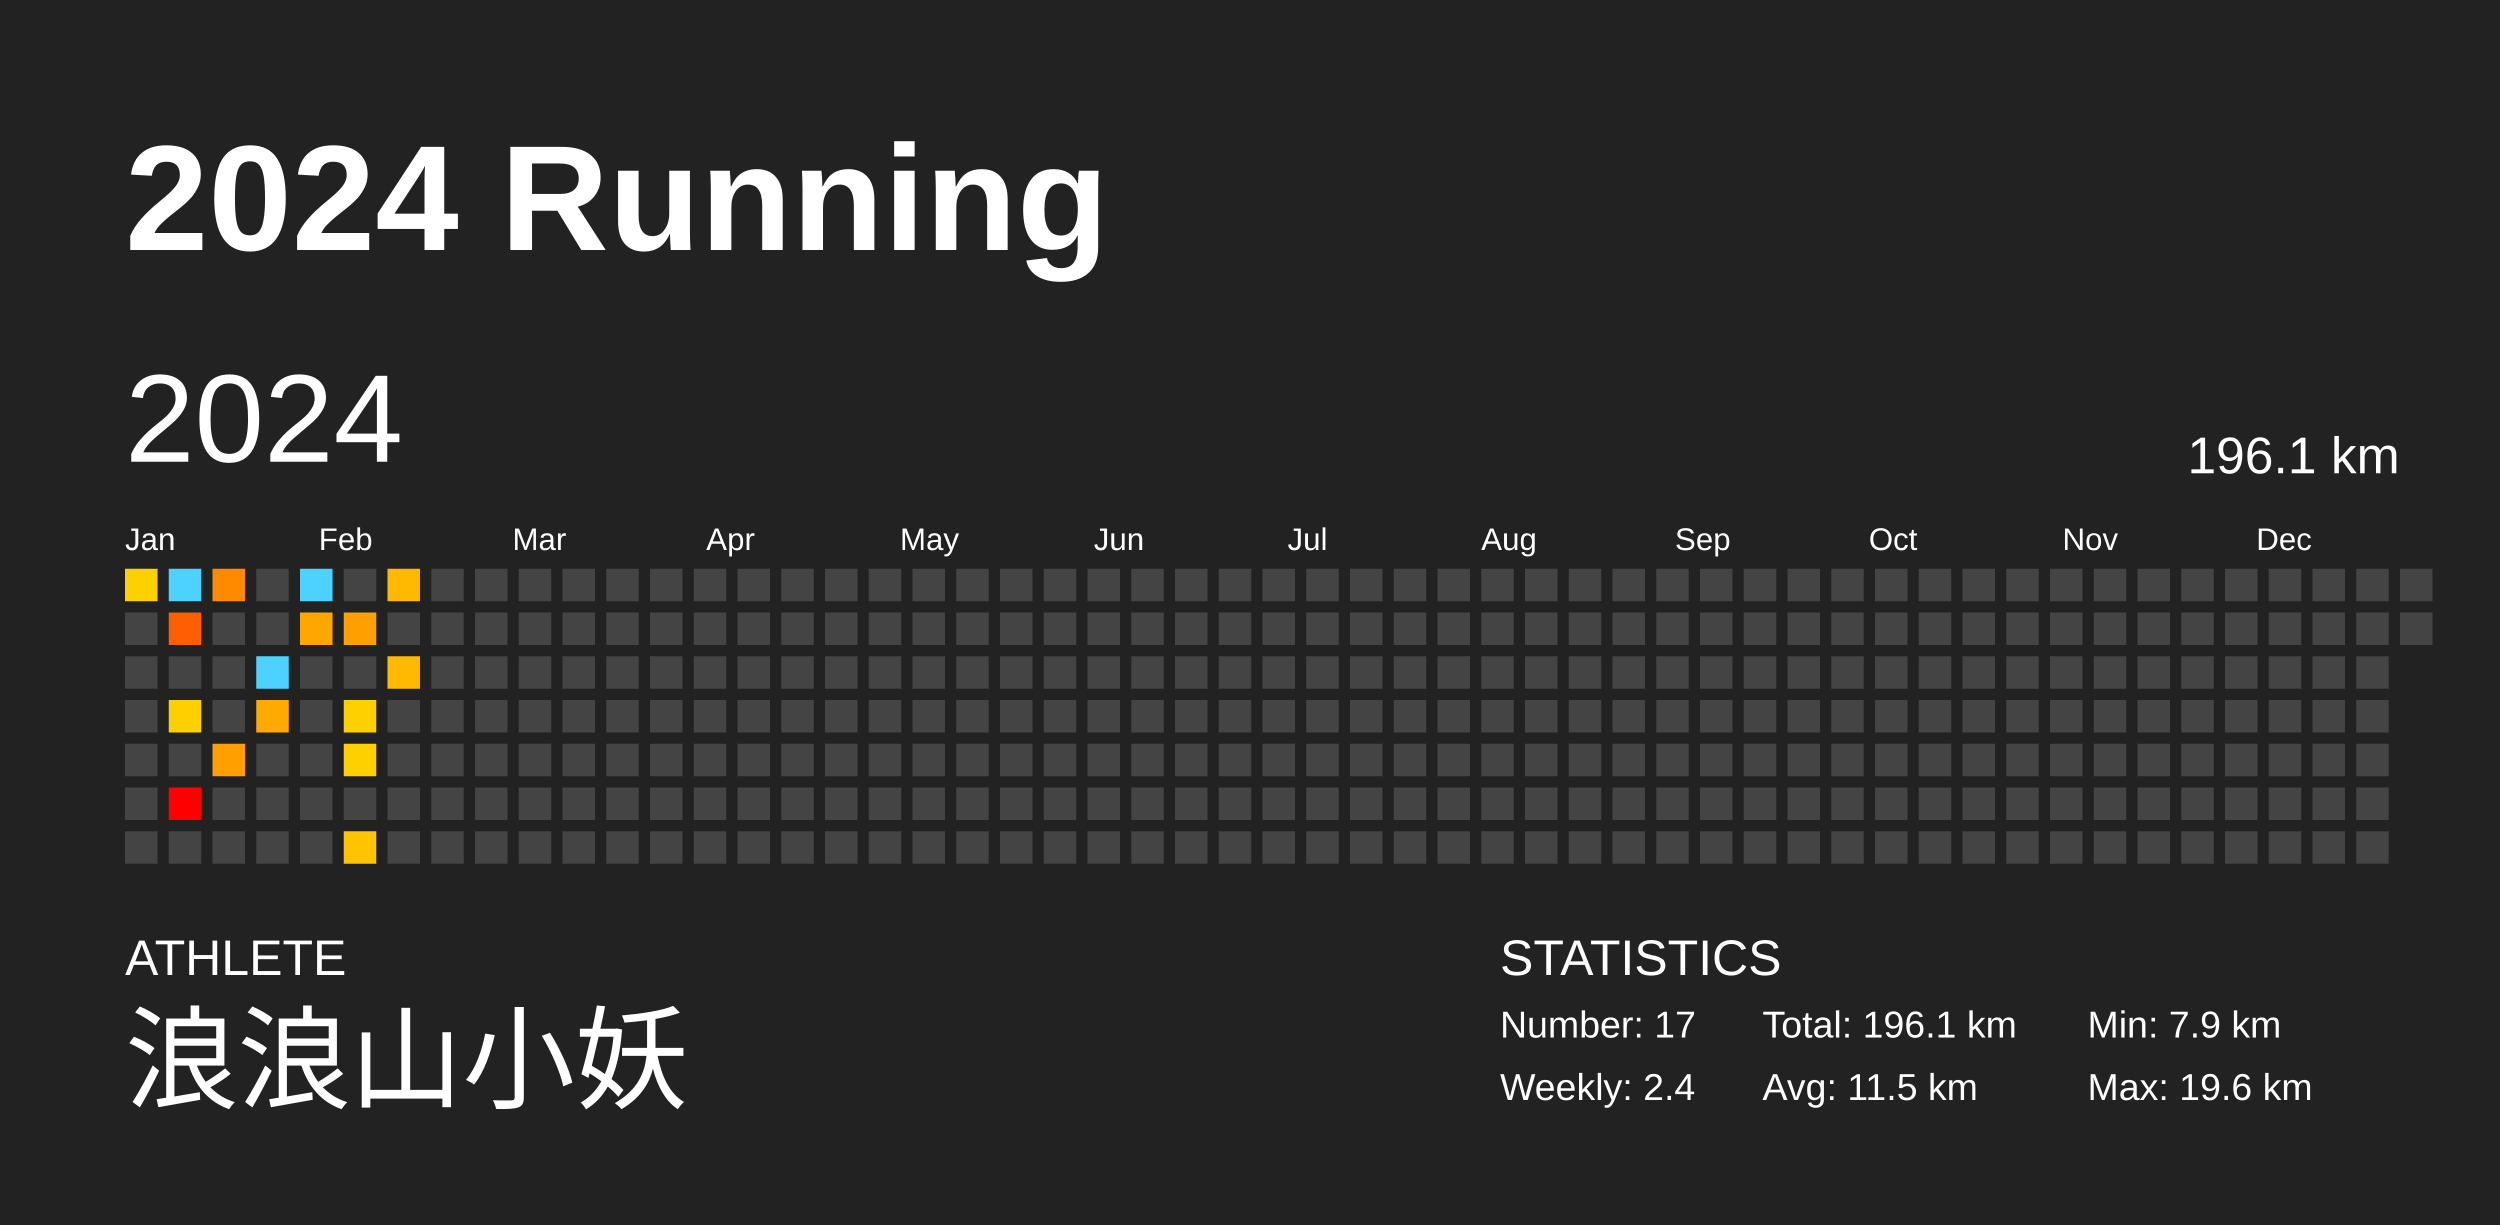
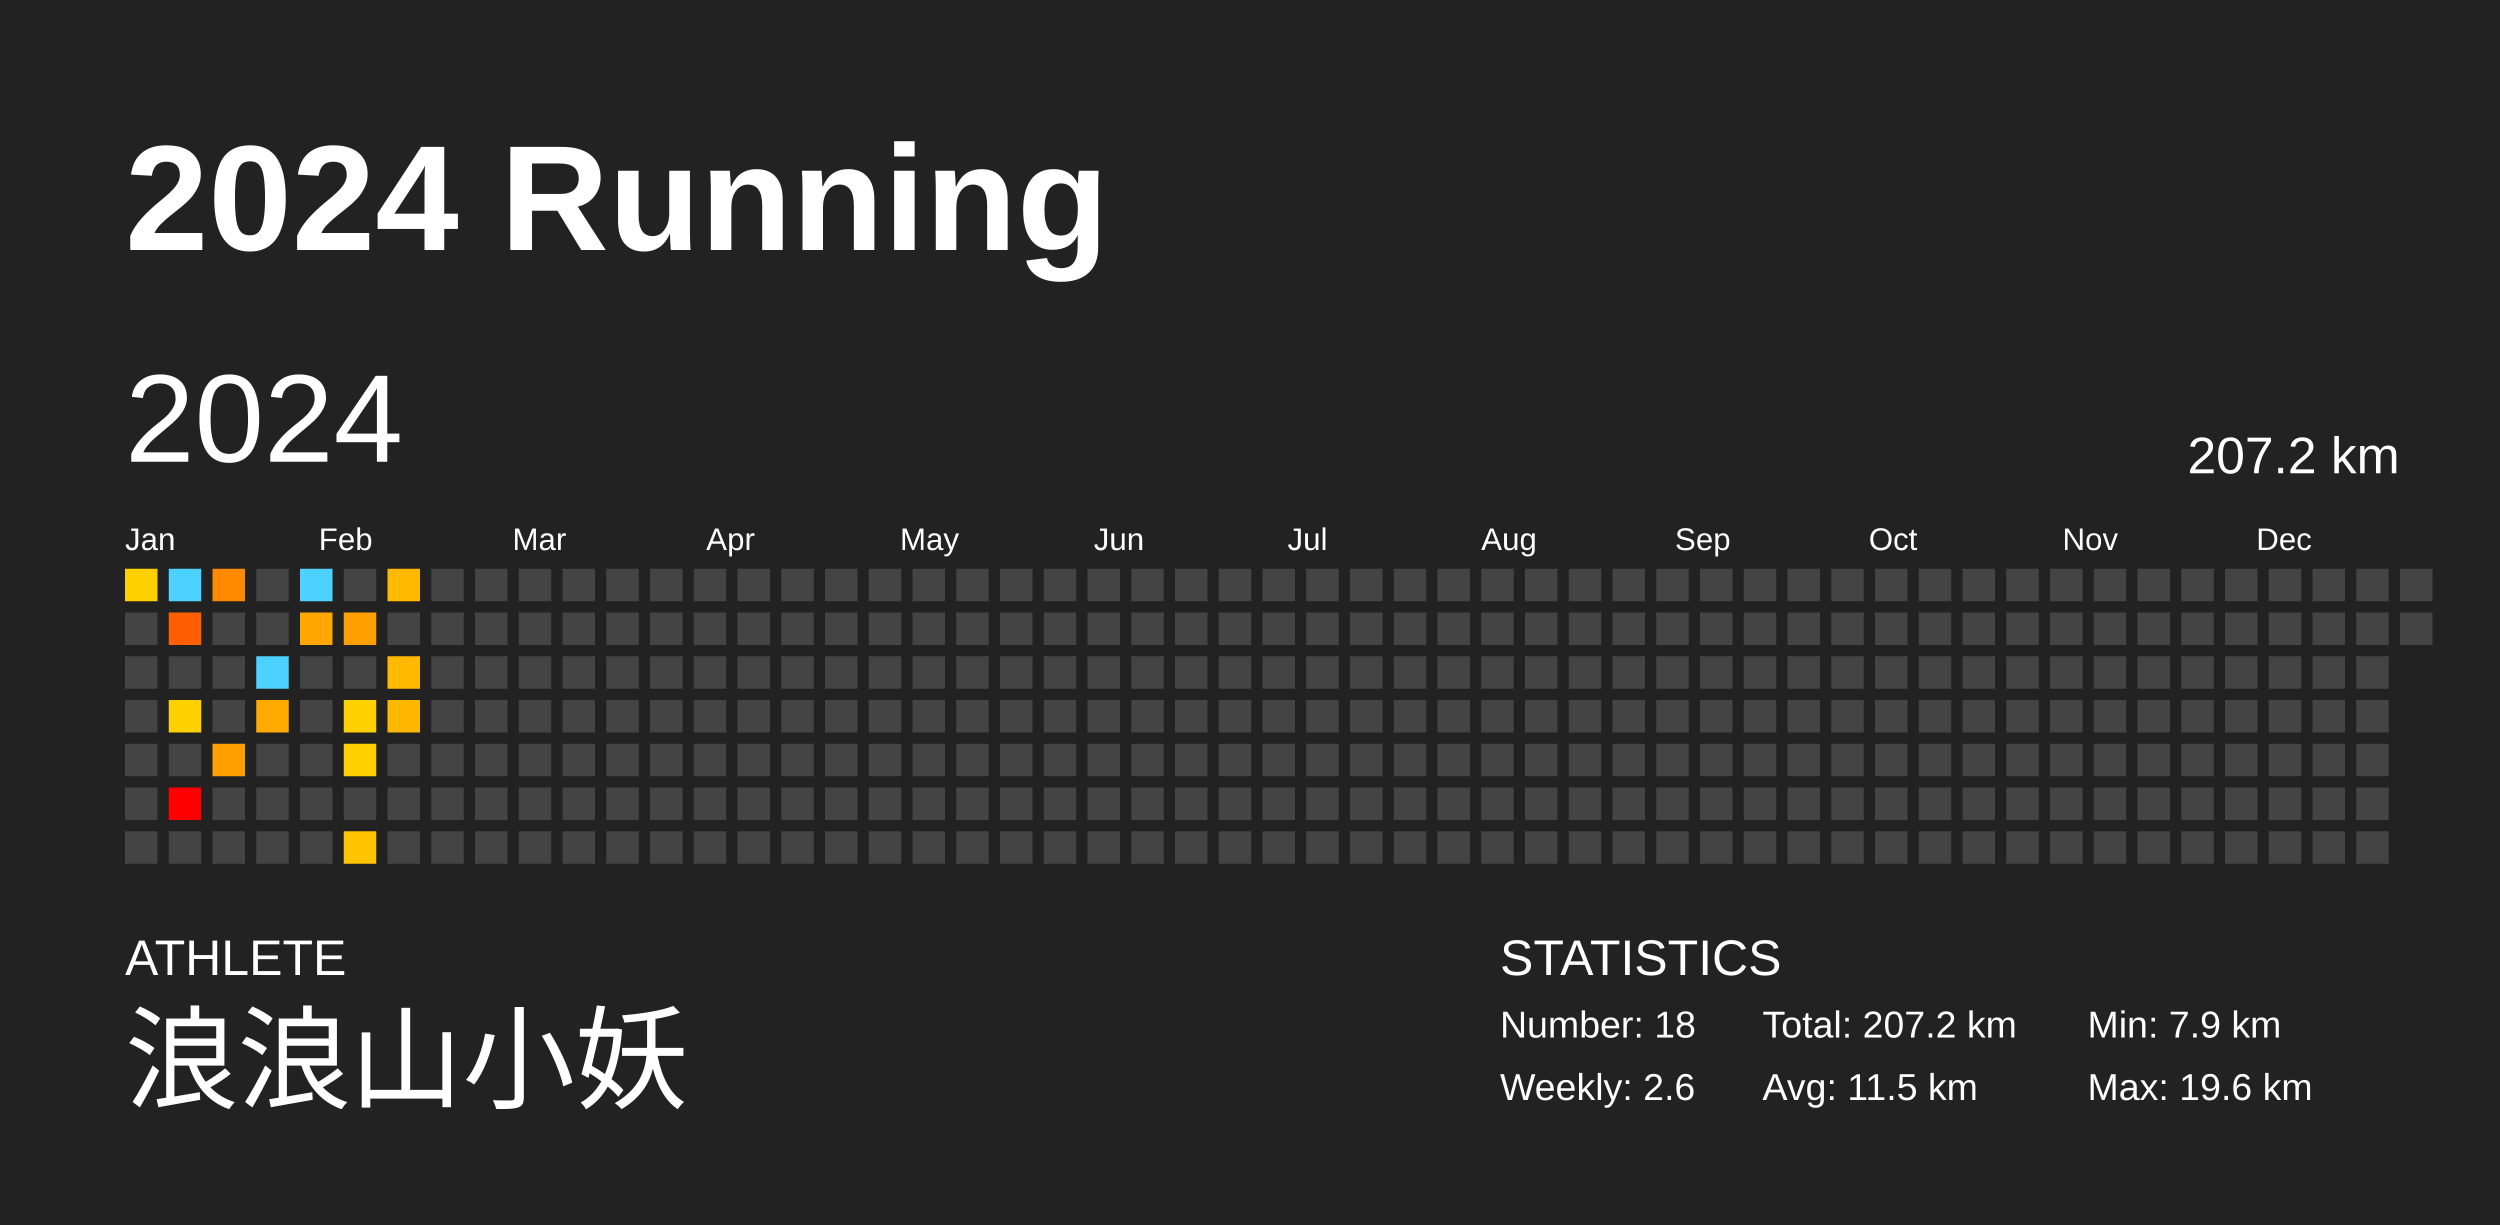
<svg xmlns="http://www.w3.org/2000/svg" baseProfile="full" height="98mm" version="1.1" viewBox="0,0,200,98" width="200mm">
  <defs />
  <rect fill="#222222" height="98" width="200" x="0" y="0" />
  <text fill="#FFFFFF" style="font-size:12px; font-family:Arial; font-weight:bold;" x="10" y="20">2024 Running</text>
  <text fill="#FFFFFF" style="font-size:4px; font-family:Arial" x="10" y="78">ATHLETE</text>
  <text fill="#FFFFFF" style="font-size:9px; font-family:Arial" x="10" y="88">浪浪山小妖</text>
  <text fill="#FFFFFF" style="font-size:4px; font-family:Arial" x="120" y="78">STATISTICS</text>
-   <text fill="#FFFFFF" style="font-size:3px; font-family:Arial" x="120" y="83">Number: 17</text>
-   <text fill="#FFFFFF" style="font-size:3px; font-family:Arial" x="120" y="88">Weekly: 2.4</text>
-   <text fill="#FFFFFF" style="font-size:3px; font-family:Arial" x="141" y="83">Total: 196.1 km</text>
+   <text fill="#FFFFFF" style="font-size:3px; font-family:Arial" x="120" y="83">Number: 18</text>
+   <text fill="#FFFFFF" style="font-size:3px; font-family:Arial" x="120" y="88">Weekly: 2.6</text>
+   <text fill="#FFFFFF" style="font-size:3px; font-family:Arial" x="141" y="83">Total: 207.2 km</text>
  <text fill="#FFFFFF" style="font-size:3px; font-family:Arial" x="141" y="88">Avg: 11.5 km</text>
  <text fill="#FFFFFF" style="font-size:3px; font-family:Arial" x="167" y="83">Min: 7.9 km</text>
  <text fill="#FFFFFF" style="font-size:3px; font-family:Arial" x="167" y="88">Max: 19.6 km</text>
  <text dominant-baseline="hanging" fill="#FFFFFF" style="font-size:10.0px; font-family:Arial;" x="10" y="30">2024</text>
-   <text dominant-baseline="hanging" fill="#FFFFFF" style="font-size:4.125px; font-family:Arial;" x="175" y="35">196.1 km</text>
+   <text dominant-baseline="hanging" fill="#FFFFFF" style="font-size:4.125px; font-family:Arial;" x="175" y="35">207.2 km</text>
  <text fill="#FFFFFF" style="font-size:2.5px; font-family:Arial" x="10.0" y="44">Jan</text>
  <text fill="#FFFFFF" style="font-size:2.5px; font-family:Arial" x="25.5" y="44">Feb</text>
  <text fill="#FFFFFF" style="font-size:2.5px; font-family:Arial" x="41.0" y="44">Mar</text>
  <text fill="#FFFFFF" style="font-size:2.5px; font-family:Arial" x="56.5" y="44">Apr</text>
  <text fill="#FFFFFF" style="font-size:2.5px; font-family:Arial" x="72.0" y="44">May</text>
  <text fill="#FFFFFF" style="font-size:2.5px; font-family:Arial" x="87.5" y="44">Jun</text>
  <text fill="#FFFFFF" style="font-size:2.5px; font-family:Arial" x="103.0" y="44">Jul</text>
  <text fill="#FFFFFF" style="font-size:2.5px; font-family:Arial" x="118.5" y="44">Aug</text>
  <text fill="#FFFFFF" style="font-size:2.5px; font-family:Arial" x="134.0" y="44">Sep</text>
  <text fill="#FFFFFF" style="font-size:2.5px; font-family:Arial" x="149.5" y="44">Oct</text>
  <text fill="#FFFFFF" style="font-size:2.5px; font-family:Arial" x="165.0" y="44">Nov</text>
  <text fill="#FFFFFF" style="font-size:2.5px; font-family:Arial" x="180.5" y="44">Dec</text>
  <rect fill="#ffd000" height="2.6" width="2.6" x="10.0" y="45.5" />
  <rect fill="#444444" height="2.6" width="2.6" x="10.0" y="49.0" />
  <rect fill="#444444" height="2.6" width="2.6" x="10.0" y="52.5" />
  <rect fill="#444444" height="2.6" width="2.6" x="10.0" y="56.0" />
  <rect fill="#444444" height="2.6" width="2.6" x="10.0" y="59.5" />
  <rect fill="#444444" height="2.6" width="2.6" x="10.0" y="63.0" />
  <rect fill="#444444" height="2.6" width="2.6" x="10.0" y="66.5" />
  <rect fill="#4dd2ff" height="2.6" width="2.6" x="13.5" y="45.5" />
  <rect fill="#ff5f00" height="2.6" width="2.6" x="13.5" y="49.0" />
  <rect fill="#444444" height="2.6" width="2.6" x="13.5" y="52.5" />
  <rect fill="#ffd000" height="2.6" width="2.6" x="13.5" y="56.0" />
  <rect fill="#444444" height="2.6" width="2.6" x="13.5" y="59.5" />
  <rect fill="#ff0000" height="2.6" width="2.6" x="13.5" y="63.0" />
  <rect fill="#444444" height="2.6" width="2.6" x="13.5" y="66.5" />
  <rect fill="#ff8a00" height="2.6" width="2.6" x="17.0" y="45.5" />
  <rect fill="#444444" height="2.6" width="2.6" x="17.0" y="49.0" />
  <rect fill="#444444" height="2.6" width="2.6" x="17.0" y="52.5" />
  <rect fill="#444444" height="2.6" width="2.6" x="17.0" y="56.0" />
  <rect fill="#ffa000" height="2.6" width="2.6" x="17.0" y="59.5" />
  <rect fill="#444444" height="2.6" width="2.6" x="17.0" y="63.0" />
  <rect fill="#444444" height="2.6" width="2.6" x="17.0" y="66.5" />
  <rect fill="#444444" height="2.6" width="2.6" x="20.5" y="45.5" />
  <rect fill="#444444" height="2.6" width="2.6" x="20.5" y="49.0" />
  <rect fill="#4dd2ff" height="2.6" width="2.6" x="20.5" y="52.5" />
  <rect fill="#ffaa00" height="2.6" width="2.6" x="20.5" y="56.0" />
  <rect fill="#444444" height="2.6" width="2.6" x="20.5" y="59.5" />
  <rect fill="#444444" height="2.6" width="2.6" x="20.5" y="63.0" />
  <rect fill="#444444" height="2.6" width="2.6" x="20.5" y="66.5" />
  <rect fill="#4dd2ff" height="2.6" width="2.6" x="24.0" y="45.5" />
  <rect fill="#ffa600" height="2.6" width="2.6" x="24.0" y="49.0" />
  <rect fill="#444444" height="2.6" width="2.6" x="24.0" y="52.5" />
  <rect fill="#444444" height="2.6" width="2.6" x="24.0" y="56.0" />
  <rect fill="#444444" height="2.6" width="2.6" x="24.0" y="59.5" />
  <rect fill="#444444" height="2.6" width="2.6" x="24.0" y="63.0" />
  <rect fill="#444444" height="2.6" width="2.6" x="24.0" y="66.5" />
  <rect fill="#444444" height="2.6" width="2.6" x="27.5" y="45.5" />
  <rect fill="#ffa000" height="2.6" width="2.6" x="27.5" y="49.0" />
  <rect fill="#444444" height="2.6" width="2.6" x="27.5" y="52.5" />
  <rect fill="#ffd000" height="2.6" width="2.6" x="27.5" y="56.0" />
  <rect fill="#ffd000" height="2.6" width="2.6" x="27.5" y="59.5" />
  <rect fill="#444444" height="2.6" width="2.6" x="27.5" y="63.0" />
  <rect fill="#ffc300" height="2.6" width="2.6" x="27.5" y="66.5" />
  <rect fill="#ffb900" height="2.6" width="2.6" x="31.0" y="45.5" />
  <rect fill="#444444" height="2.6" width="2.6" x="31.0" y="49.0" />
  <rect fill="#ffb900" height="2.6" width="2.6" x="31.0" y="52.5" />
-   <rect fill="#444444" height="2.6" width="2.6" x="31.0" y="56.0" />
+   <rect fill="#ffb800" height="2.6" width="2.6" x="31.0" y="56.0" />
  <rect fill="#444444" height="2.6" width="2.6" x="31.0" y="59.5" />
  <rect fill="#444444" height="2.6" width="2.6" x="31.0" y="63.0" />
  <rect fill="#444444" height="2.6" width="2.6" x="31.0" y="66.5" />
  <rect fill="#444444" height="2.6" width="2.6" x="34.5" y="45.5" />
  <rect fill="#444444" height="2.6" width="2.6" x="34.5" y="49.0" />
  <rect fill="#444444" height="2.6" width="2.6" x="34.5" y="52.5" />
  <rect fill="#444444" height="2.6" width="2.6" x="34.5" y="56.0" />
  <rect fill="#444444" height="2.6" width="2.6" x="34.5" y="59.5" />
  <rect fill="#444444" height="2.6" width="2.6" x="34.5" y="63.0" />
  <rect fill="#444444" height="2.6" width="2.6" x="34.5" y="66.5" />
  <rect fill="#444444" height="2.6" width="2.6" x="38.0" y="45.5" />
  <rect fill="#444444" height="2.6" width="2.6" x="38.0" y="49.0" />
  <rect fill="#444444" height="2.6" width="2.6" x="38.0" y="52.5" />
  <rect fill="#444444" height="2.6" width="2.6" x="38.0" y="56.0" />
  <rect fill="#444444" height="2.6" width="2.6" x="38.0" y="59.5" />
  <rect fill="#444444" height="2.6" width="2.6" x="38.0" y="63.0" />
  <rect fill="#444444" height="2.6" width="2.6" x="38.0" y="66.5" />
  <rect fill="#444444" height="2.6" width="2.6" x="41.5" y="45.5" />
  <rect fill="#444444" height="2.6" width="2.6" x="41.5" y="49.0" />
  <rect fill="#444444" height="2.6" width="2.6" x="41.5" y="52.5" />
  <rect fill="#444444" height="2.6" width="2.6" x="41.5" y="56.0" />
  <rect fill="#444444" height="2.6" width="2.6" x="41.5" y="59.5" />
  <rect fill="#444444" height="2.6" width="2.6" x="41.5" y="63.0" />
  <rect fill="#444444" height="2.6" width="2.6" x="41.5" y="66.5" />
  <rect fill="#444444" height="2.6" width="2.6" x="45.0" y="45.5" />
  <rect fill="#444444" height="2.6" width="2.6" x="45.0" y="49.0" />
  <rect fill="#444444" height="2.6" width="2.6" x="45.0" y="52.5" />
  <rect fill="#444444" height="2.6" width="2.6" x="45.0" y="56.0" />
  <rect fill="#444444" height="2.6" width="2.6" x="45.0" y="59.5" />
  <rect fill="#444444" height="2.6" width="2.6" x="45.0" y="63.0" />
  <rect fill="#444444" height="2.6" width="2.6" x="45.0" y="66.5" />
  <rect fill="#444444" height="2.6" width="2.6" x="48.5" y="45.5" />
  <rect fill="#444444" height="2.6" width="2.6" x="48.5" y="49.0" />
  <rect fill="#444444" height="2.6" width="2.6" x="48.5" y="52.5" />
  <rect fill="#444444" height="2.6" width="2.6" x="48.5" y="56.0" />
  <rect fill="#444444" height="2.6" width="2.6" x="48.5" y="59.5" />
  <rect fill="#444444" height="2.6" width="2.6" x="48.5" y="63.0" />
  <rect fill="#444444" height="2.6" width="2.6" x="48.5" y="66.5" />
  <rect fill="#444444" height="2.6" width="2.6" x="52.0" y="45.5" />
  <rect fill="#444444" height="2.6" width="2.6" x="52.0" y="49.0" />
  <rect fill="#444444" height="2.6" width="2.6" x="52.0" y="52.5" />
  <rect fill="#444444" height="2.6" width="2.6" x="52.0" y="56.0" />
  <rect fill="#444444" height="2.6" width="2.6" x="52.0" y="59.5" />
  <rect fill="#444444" height="2.6" width="2.6" x="52.0" y="63.0" />
  <rect fill="#444444" height="2.6" width="2.6" x="52.0" y="66.5" />
  <rect fill="#444444" height="2.6" width="2.6" x="55.5" y="45.5" />
  <rect fill="#444444" height="2.6" width="2.6" x="55.5" y="49.0" />
  <rect fill="#444444" height="2.6" width="2.6" x="55.5" y="52.5" />
  <rect fill="#444444" height="2.6" width="2.6" x="55.5" y="56.0" />
  <rect fill="#444444" height="2.6" width="2.6" x="55.5" y="59.5" />
  <rect fill="#444444" height="2.6" width="2.6" x="55.5" y="63.0" />
  <rect fill="#444444" height="2.6" width="2.6" x="55.5" y="66.5" />
  <rect fill="#444444" height="2.6" width="2.6" x="59.0" y="45.5" />
  <rect fill="#444444" height="2.6" width="2.6" x="59.0" y="49.0" />
  <rect fill="#444444" height="2.6" width="2.6" x="59.0" y="52.5" />
  <rect fill="#444444" height="2.6" width="2.6" x="59.0" y="56.0" />
  <rect fill="#444444" height="2.6" width="2.6" x="59.0" y="59.5" />
  <rect fill="#444444" height="2.6" width="2.6" x="59.0" y="63.0" />
  <rect fill="#444444" height="2.6" width="2.6" x="59.0" y="66.5" />
  <rect fill="#444444" height="2.6" width="2.6" x="62.5" y="45.5" />
  <rect fill="#444444" height="2.6" width="2.6" x="62.5" y="49.0" />
  <rect fill="#444444" height="2.6" width="2.6" x="62.5" y="52.5" />
  <rect fill="#444444" height="2.6" width="2.6" x="62.5" y="56.0" />
  <rect fill="#444444" height="2.6" width="2.6" x="62.5" y="59.5" />
  <rect fill="#444444" height="2.6" width="2.6" x="62.5" y="63.0" />
  <rect fill="#444444" height="2.6" width="2.6" x="62.5" y="66.5" />
  <rect fill="#444444" height="2.6" width="2.6" x="66.0" y="45.5" />
  <rect fill="#444444" height="2.6" width="2.6" x="66.0" y="49.0" />
  <rect fill="#444444" height="2.6" width="2.6" x="66.0" y="52.5" />
  <rect fill="#444444" height="2.6" width="2.6" x="66.0" y="56.0" />
  <rect fill="#444444" height="2.6" width="2.6" x="66.0" y="59.5" />
  <rect fill="#444444" height="2.6" width="2.6" x="66.0" y="63.0" />
  <rect fill="#444444" height="2.6" width="2.6" x="66.0" y="66.5" />
  <rect fill="#444444" height="2.6" width="2.6" x="69.5" y="45.5" />
  <rect fill="#444444" height="2.6" width="2.6" x="69.5" y="49.0" />
  <rect fill="#444444" height="2.6" width="2.6" x="69.5" y="52.5" />
  <rect fill="#444444" height="2.6" width="2.6" x="69.5" y="56.0" />
  <rect fill="#444444" height="2.6" width="2.6" x="69.5" y="59.5" />
  <rect fill="#444444" height="2.6" width="2.6" x="69.5" y="63.0" />
  <rect fill="#444444" height="2.6" width="2.6" x="69.5" y="66.5" />
  <rect fill="#444444" height="2.6" width="2.6" x="73.0" y="45.5" />
  <rect fill="#444444" height="2.6" width="2.6" x="73.0" y="49.0" />
  <rect fill="#444444" height="2.6" width="2.6" x="73.0" y="52.5" />
  <rect fill="#444444" height="2.6" width="2.6" x="73.0" y="56.0" />
  <rect fill="#444444" height="2.6" width="2.6" x="73.0" y="59.5" />
  <rect fill="#444444" height="2.6" width="2.6" x="73.0" y="63.0" />
  <rect fill="#444444" height="2.6" width="2.6" x="73.0" y="66.5" />
  <rect fill="#444444" height="2.6" width="2.6" x="76.5" y="45.5" />
  <rect fill="#444444" height="2.6" width="2.6" x="76.5" y="49.0" />
  <rect fill="#444444" height="2.6" width="2.6" x="76.5" y="52.5" />
  <rect fill="#444444" height="2.6" width="2.6" x="76.5" y="56.0" />
  <rect fill="#444444" height="2.6" width="2.6" x="76.5" y="59.5" />
  <rect fill="#444444" height="2.6" width="2.6" x="76.5" y="63.0" />
  <rect fill="#444444" height="2.6" width="2.6" x="76.5" y="66.5" />
  <rect fill="#444444" height="2.6" width="2.6" x="80.0" y="45.5" />
  <rect fill="#444444" height="2.6" width="2.6" x="80.0" y="49.0" />
  <rect fill="#444444" height="2.6" width="2.6" x="80.0" y="52.5" />
  <rect fill="#444444" height="2.6" width="2.6" x="80.0" y="56.0" />
  <rect fill="#444444" height="2.6" width="2.6" x="80.0" y="59.5" />
  <rect fill="#444444" height="2.6" width="2.6" x="80.0" y="63.0" />
  <rect fill="#444444" height="2.6" width="2.6" x="80.0" y="66.5" />
  <rect fill="#444444" height="2.6" width="2.6" x="83.5" y="45.5" />
  <rect fill="#444444" height="2.6" width="2.6" x="83.5" y="49.0" />
  <rect fill="#444444" height="2.6" width="2.6" x="83.5" y="52.5" />
  <rect fill="#444444" height="2.6" width="2.6" x="83.5" y="56.0" />
  <rect fill="#444444" height="2.6" width="2.6" x="83.5" y="59.5" />
  <rect fill="#444444" height="2.6" width="2.6" x="83.5" y="63.0" />
  <rect fill="#444444" height="2.6" width="2.6" x="83.5" y="66.5" />
  <rect fill="#444444" height="2.6" width="2.6" x="87.0" y="45.5" />
  <rect fill="#444444" height="2.6" width="2.6" x="87.0" y="49.0" />
  <rect fill="#444444" height="2.6" width="2.6" x="87.0" y="52.5" />
  <rect fill="#444444" height="2.6" width="2.6" x="87.0" y="56.0" />
  <rect fill="#444444" height="2.6" width="2.6" x="87.0" y="59.5" />
  <rect fill="#444444" height="2.6" width="2.6" x="87.0" y="63.0" />
  <rect fill="#444444" height="2.6" width="2.6" x="87.0" y="66.5" />
  <rect fill="#444444" height="2.6" width="2.6" x="90.5" y="45.5" />
  <rect fill="#444444" height="2.6" width="2.6" x="90.5" y="49.0" />
  <rect fill="#444444" height="2.6" width="2.6" x="90.5" y="52.5" />
  <rect fill="#444444" height="2.6" width="2.6" x="90.5" y="56.0" />
  <rect fill="#444444" height="2.6" width="2.6" x="90.5" y="59.5" />
  <rect fill="#444444" height="2.6" width="2.6" x="90.5" y="63.0" />
  <rect fill="#444444" height="2.6" width="2.6" x="90.5" y="66.5" />
  <rect fill="#444444" height="2.6" width="2.6" x="94.0" y="45.5" />
  <rect fill="#444444" height="2.6" width="2.6" x="94.0" y="49.0" />
  <rect fill="#444444" height="2.6" width="2.6" x="94.0" y="52.5" />
  <rect fill="#444444" height="2.6" width="2.6" x="94.0" y="56.0" />
  <rect fill="#444444" height="2.6" width="2.6" x="94.0" y="59.5" />
  <rect fill="#444444" height="2.6" width="2.6" x="94.0" y="63.0" />
  <rect fill="#444444" height="2.6" width="2.6" x="94.0" y="66.5" />
  <rect fill="#444444" height="2.6" width="2.6" x="97.5" y="45.5" />
  <rect fill="#444444" height="2.6" width="2.6" x="97.5" y="49.0" />
  <rect fill="#444444" height="2.6" width="2.6" x="97.5" y="52.5" />
  <rect fill="#444444" height="2.6" width="2.6" x="97.5" y="56.0" />
  <rect fill="#444444" height="2.6" width="2.6" x="97.5" y="59.5" />
  <rect fill="#444444" height="2.6" width="2.6" x="97.5" y="63.0" />
  <rect fill="#444444" height="2.6" width="2.6" x="97.5" y="66.5" />
  <rect fill="#444444" height="2.6" width="2.6" x="101.0" y="45.5" />
  <rect fill="#444444" height="2.6" width="2.6" x="101.0" y="49.0" />
  <rect fill="#444444" height="2.6" width="2.6" x="101.0" y="52.5" />
  <rect fill="#444444" height="2.6" width="2.6" x="101.0" y="56.0" />
  <rect fill="#444444" height="2.6" width="2.6" x="101.0" y="59.5" />
  <rect fill="#444444" height="2.6" width="2.6" x="101.0" y="63.0" />
  <rect fill="#444444" height="2.6" width="2.6" x="101.0" y="66.5" />
  <rect fill="#444444" height="2.6" width="2.6" x="104.5" y="45.5" />
  <rect fill="#444444" height="2.6" width="2.6" x="104.5" y="49.0" />
  <rect fill="#444444" height="2.6" width="2.6" x="104.5" y="52.5" />
  <rect fill="#444444" height="2.6" width="2.6" x="104.5" y="56.0" />
  <rect fill="#444444" height="2.6" width="2.6" x="104.5" y="59.5" />
  <rect fill="#444444" height="2.6" width="2.6" x="104.5" y="63.0" />
  <rect fill="#444444" height="2.6" width="2.6" x="104.5" y="66.5" />
  <rect fill="#444444" height="2.6" width="2.6" x="108.0" y="45.5" />
  <rect fill="#444444" height="2.6" width="2.6" x="108.0" y="49.0" />
  <rect fill="#444444" height="2.6" width="2.6" x="108.0" y="52.5" />
  <rect fill="#444444" height="2.6" width="2.6" x="108.0" y="56.0" />
  <rect fill="#444444" height="2.6" width="2.6" x="108.0" y="59.5" />
  <rect fill="#444444" height="2.6" width="2.6" x="108.0" y="63.0" />
  <rect fill="#444444" height="2.6" width="2.6" x="108.0" y="66.5" />
  <rect fill="#444444" height="2.6" width="2.6" x="111.5" y="45.5" />
  <rect fill="#444444" height="2.6" width="2.6" x="111.5" y="49.0" />
  <rect fill="#444444" height="2.6" width="2.6" x="111.5" y="52.5" />
  <rect fill="#444444" height="2.6" width="2.6" x="111.5" y="56.0" />
  <rect fill="#444444" height="2.6" width="2.6" x="111.5" y="59.5" />
  <rect fill="#444444" height="2.6" width="2.6" x="111.5" y="63.0" />
  <rect fill="#444444" height="2.6" width="2.6" x="111.5" y="66.5" />
  <rect fill="#444444" height="2.6" width="2.6" x="115.0" y="45.5" />
  <rect fill="#444444" height="2.6" width="2.6" x="115.0" y="49.0" />
  <rect fill="#444444" height="2.6" width="2.6" x="115.0" y="52.5" />
  <rect fill="#444444" height="2.6" width="2.6" x="115.0" y="56.0" />
  <rect fill="#444444" height="2.6" width="2.6" x="115.0" y="59.5" />
  <rect fill="#444444" height="2.6" width="2.6" x="115.0" y="63.0" />
  <rect fill="#444444" height="2.6" width="2.6" x="115.0" y="66.5" />
  <rect fill="#444444" height="2.6" width="2.6" x="118.5" y="45.5" />
  <rect fill="#444444" height="2.6" width="2.6" x="118.5" y="49.0" />
  <rect fill="#444444" height="2.6" width="2.6" x="118.5" y="52.5" />
  <rect fill="#444444" height="2.6" width="2.6" x="118.5" y="56.0" />
  <rect fill="#444444" height="2.6" width="2.6" x="118.5" y="59.5" />
  <rect fill="#444444" height="2.6" width="2.6" x="118.5" y="63.0" />
  <rect fill="#444444" height="2.6" width="2.6" x="118.5" y="66.5" />
  <rect fill="#444444" height="2.6" width="2.6" x="122.0" y="45.5" />
  <rect fill="#444444" height="2.6" width="2.6" x="122.0" y="49.0" />
  <rect fill="#444444" height="2.6" width="2.6" x="122.0" y="52.5" />
  <rect fill="#444444" height="2.6" width="2.6" x="122.0" y="56.0" />
  <rect fill="#444444" height="2.6" width="2.6" x="122.0" y="59.5" />
  <rect fill="#444444" height="2.6" width="2.6" x="122.0" y="63.0" />
  <rect fill="#444444" height="2.6" width="2.6" x="122.0" y="66.5" />
  <rect fill="#444444" height="2.6" width="2.6" x="125.5" y="45.5" />
  <rect fill="#444444" height="2.6" width="2.6" x="125.5" y="49.0" />
  <rect fill="#444444" height="2.6" width="2.6" x="125.5" y="52.5" />
  <rect fill="#444444" height="2.6" width="2.6" x="125.5" y="56.0" />
  <rect fill="#444444" height="2.6" width="2.6" x="125.5" y="59.5" />
  <rect fill="#444444" height="2.6" width="2.6" x="125.5" y="63.0" />
  <rect fill="#444444" height="2.6" width="2.6" x="125.5" y="66.5" />
  <rect fill="#444444" height="2.6" width="2.6" x="129.0" y="45.5" />
  <rect fill="#444444" height="2.6" width="2.6" x="129.0" y="49.0" />
  <rect fill="#444444" height="2.6" width="2.6" x="129.0" y="52.5" />
  <rect fill="#444444" height="2.6" width="2.6" x="129.0" y="56.0" />
  <rect fill="#444444" height="2.6" width="2.6" x="129.0" y="59.5" />
  <rect fill="#444444" height="2.6" width="2.6" x="129.0" y="63.0" />
  <rect fill="#444444" height="2.6" width="2.6" x="129.0" y="66.5" />
  <rect fill="#444444" height="2.6" width="2.6" x="132.5" y="45.5" />
  <rect fill="#444444" height="2.6" width="2.6" x="132.5" y="49.0" />
  <rect fill="#444444" height="2.6" width="2.6" x="132.5" y="52.5" />
  <rect fill="#444444" height="2.6" width="2.6" x="132.5" y="56.0" />
  <rect fill="#444444" height="2.6" width="2.6" x="132.5" y="59.5" />
  <rect fill="#444444" height="2.6" width="2.6" x="132.5" y="63.0" />
  <rect fill="#444444" height="2.6" width="2.6" x="132.5" y="66.5" />
  <rect fill="#444444" height="2.6" width="2.6" x="136.0" y="45.5" />
  <rect fill="#444444" height="2.6" width="2.6" x="136.0" y="49.0" />
  <rect fill="#444444" height="2.6" width="2.6" x="136.0" y="52.5" />
  <rect fill="#444444" height="2.6" width="2.6" x="136.0" y="56.0" />
  <rect fill="#444444" height="2.6" width="2.6" x="136.0" y="59.5" />
  <rect fill="#444444" height="2.6" width="2.6" x="136.0" y="63.0" />
  <rect fill="#444444" height="2.6" width="2.6" x="136.0" y="66.5" />
  <rect fill="#444444" height="2.6" width="2.6" x="139.5" y="45.5" />
  <rect fill="#444444" height="2.6" width="2.6" x="139.5" y="49.0" />
  <rect fill="#444444" height="2.6" width="2.6" x="139.5" y="52.5" />
  <rect fill="#444444" height="2.6" width="2.6" x="139.5" y="56.0" />
  <rect fill="#444444" height="2.6" width="2.6" x="139.5" y="59.5" />
  <rect fill="#444444" height="2.6" width="2.6" x="139.5" y="63.0" />
  <rect fill="#444444" height="2.6" width="2.6" x="139.5" y="66.5" />
  <rect fill="#444444" height="2.6" width="2.6" x="143.0" y="45.5" />
  <rect fill="#444444" height="2.6" width="2.6" x="143.0" y="49.0" />
  <rect fill="#444444" height="2.6" width="2.6" x="143.0" y="52.5" />
  <rect fill="#444444" height="2.6" width="2.6" x="143.0" y="56.0" />
  <rect fill="#444444" height="2.6" width="2.6" x="143.0" y="59.5" />
  <rect fill="#444444" height="2.6" width="2.6" x="143.0" y="63.0" />
  <rect fill="#444444" height="2.6" width="2.6" x="143.0" y="66.5" />
  <rect fill="#444444" height="2.6" width="2.6" x="146.5" y="45.5" />
  <rect fill="#444444" height="2.6" width="2.6" x="146.5" y="49.0" />
  <rect fill="#444444" height="2.6" width="2.6" x="146.5" y="52.5" />
  <rect fill="#444444" height="2.6" width="2.6" x="146.5" y="56.0" />
  <rect fill="#444444" height="2.6" width="2.6" x="146.5" y="59.5" />
  <rect fill="#444444" height="2.6" width="2.6" x="146.5" y="63.0" />
  <rect fill="#444444" height="2.6" width="2.6" x="146.5" y="66.5" />
  <rect fill="#444444" height="2.6" width="2.6" x="150.0" y="45.5" />
  <rect fill="#444444" height="2.6" width="2.6" x="150.0" y="49.0" />
  <rect fill="#444444" height="2.6" width="2.6" x="150.0" y="52.5" />
  <rect fill="#444444" height="2.6" width="2.6" x="150.0" y="56.0" />
  <rect fill="#444444" height="2.6" width="2.6" x="150.0" y="59.5" />
  <rect fill="#444444" height="2.6" width="2.6" x="150.0" y="63.0" />
  <rect fill="#444444" height="2.6" width="2.6" x="150.0" y="66.5" />
  <rect fill="#444444" height="2.6" width="2.6" x="153.5" y="45.5" />
  <rect fill="#444444" height="2.6" width="2.6" x="153.5" y="49.0" />
  <rect fill="#444444" height="2.6" width="2.6" x="153.5" y="52.5" />
  <rect fill="#444444" height="2.6" width="2.6" x="153.5" y="56.0" />
  <rect fill="#444444" height="2.6" width="2.6" x="153.5" y="59.5" />
  <rect fill="#444444" height="2.6" width="2.6" x="153.5" y="63.0" />
  <rect fill="#444444" height="2.6" width="2.6" x="153.5" y="66.5" />
  <rect fill="#444444" height="2.6" width="2.6" x="157.0" y="45.5" />
  <rect fill="#444444" height="2.6" width="2.6" x="157.0" y="49.0" />
  <rect fill="#444444" height="2.6" width="2.6" x="157.0" y="52.5" />
  <rect fill="#444444" height="2.6" width="2.6" x="157.0" y="56.0" />
  <rect fill="#444444" height="2.6" width="2.6" x="157.0" y="59.5" />
  <rect fill="#444444" height="2.6" width="2.6" x="157.0" y="63.0" />
  <rect fill="#444444" height="2.6" width="2.6" x="157.0" y="66.5" />
  <rect fill="#444444" height="2.6" width="2.6" x="160.5" y="45.5" />
  <rect fill="#444444" height="2.6" width="2.6" x="160.5" y="49.0" />
  <rect fill="#444444" height="2.6" width="2.6" x="160.5" y="52.5" />
  <rect fill="#444444" height="2.6" width="2.6" x="160.5" y="56.0" />
  <rect fill="#444444" height="2.6" width="2.6" x="160.5" y="59.5" />
  <rect fill="#444444" height="2.6" width="2.6" x="160.5" y="63.0" />
  <rect fill="#444444" height="2.6" width="2.6" x="160.5" y="66.5" />
  <rect fill="#444444" height="2.6" width="2.6" x="164.0" y="45.5" />
  <rect fill="#444444" height="2.6" width="2.6" x="164.0" y="49.0" />
  <rect fill="#444444" height="2.6" width="2.6" x="164.0" y="52.5" />
  <rect fill="#444444" height="2.6" width="2.6" x="164.0" y="56.0" />
  <rect fill="#444444" height="2.6" width="2.6" x="164.0" y="59.5" />
  <rect fill="#444444" height="2.6" width="2.6" x="164.0" y="63.0" />
  <rect fill="#444444" height="2.6" width="2.6" x="164.0" y="66.5" />
  <rect fill="#444444" height="2.6" width="2.6" x="167.5" y="45.5" />
  <rect fill="#444444" height="2.6" width="2.6" x="167.5" y="49.0" />
  <rect fill="#444444" height="2.6" width="2.6" x="167.5" y="52.5" />
  <rect fill="#444444" height="2.6" width="2.6" x="167.5" y="56.0" />
  <rect fill="#444444" height="2.6" width="2.6" x="167.5" y="59.5" />
  <rect fill="#444444" height="2.6" width="2.6" x="167.5" y="63.0" />
  <rect fill="#444444" height="2.6" width="2.6" x="167.5" y="66.5" />
  <rect fill="#444444" height="2.6" width="2.6" x="171.0" y="45.5" />
  <rect fill="#444444" height="2.6" width="2.6" x="171.0" y="49.0" />
  <rect fill="#444444" height="2.6" width="2.6" x="171.0" y="52.5" />
  <rect fill="#444444" height="2.6" width="2.6" x="171.0" y="56.0" />
  <rect fill="#444444" height="2.6" width="2.6" x="171.0" y="59.5" />
  <rect fill="#444444" height="2.6" width="2.6" x="171.0" y="63.0" />
  <rect fill="#444444" height="2.6" width="2.6" x="171.0" y="66.5" />
  <rect fill="#444444" height="2.6" width="2.6" x="174.5" y="45.5" />
  <rect fill="#444444" height="2.6" width="2.6" x="174.5" y="49.0" />
  <rect fill="#444444" height="2.6" width="2.6" x="174.5" y="52.5" />
  <rect fill="#444444" height="2.6" width="2.6" x="174.5" y="56.0" />
  <rect fill="#444444" height="2.6" width="2.6" x="174.5" y="59.5" />
  <rect fill="#444444" height="2.6" width="2.6" x="174.5" y="63.0" />
  <rect fill="#444444" height="2.6" width="2.6" x="174.5" y="66.5" />
  <rect fill="#444444" height="2.6" width="2.6" x="178.0" y="45.5" />
  <rect fill="#444444" height="2.6" width="2.6" x="178.0" y="49.0" />
  <rect fill="#444444" height="2.6" width="2.6" x="178.0" y="52.5" />
  <rect fill="#444444" height="2.6" width="2.6" x="178.0" y="56.0" />
  <rect fill="#444444" height="2.6" width="2.6" x="178.0" y="59.5" />
  <rect fill="#444444" height="2.6" width="2.6" x="178.0" y="63.0" />
  <rect fill="#444444" height="2.6" width="2.6" x="178.0" y="66.5" />
  <rect fill="#444444" height="2.6" width="2.6" x="181.5" y="45.5" />
  <rect fill="#444444" height="2.6" width="2.6" x="181.5" y="49.0" />
  <rect fill="#444444" height="2.6" width="2.6" x="181.5" y="52.5" />
  <rect fill="#444444" height="2.6" width="2.6" x="181.5" y="56.0" />
  <rect fill="#444444" height="2.6" width="2.6" x="181.5" y="59.5" />
  <rect fill="#444444" height="2.6" width="2.6" x="181.5" y="63.0" />
  <rect fill="#444444" height="2.6" width="2.6" x="181.5" y="66.5" />
  <rect fill="#444444" height="2.6" width="2.6" x="185.0" y="45.5" />
  <rect fill="#444444" height="2.6" width="2.6" x="185.0" y="49.0" />
  <rect fill="#444444" height="2.6" width="2.6" x="185.0" y="52.5" />
  <rect fill="#444444" height="2.6" width="2.6" x="185.0" y="56.0" />
  <rect fill="#444444" height="2.6" width="2.6" x="185.0" y="59.5" />
  <rect fill="#444444" height="2.6" width="2.6" x="185.0" y="63.0" />
  <rect fill="#444444" height="2.6" width="2.6" x="185.0" y="66.5" />
  <rect fill="#444444" height="2.6" width="2.6" x="188.5" y="45.5" />
  <rect fill="#444444" height="2.6" width="2.6" x="188.5" y="49.0" />
  <rect fill="#444444" height="2.6" width="2.6" x="188.5" y="52.5" />
  <rect fill="#444444" height="2.6" width="2.6" x="188.5" y="56.0" />
  <rect fill="#444444" height="2.6" width="2.6" x="188.5" y="59.5" />
  <rect fill="#444444" height="2.6" width="2.6" x="188.5" y="63.0" />
  <rect fill="#444444" height="2.6" width="2.6" x="188.5" y="66.5" />
  <rect fill="#444444" height="2.6" width="2.6" x="192.0" y="45.5" />
  <rect fill="#444444" height="2.6" width="2.6" x="192.0" y="49.0" />
</svg>
